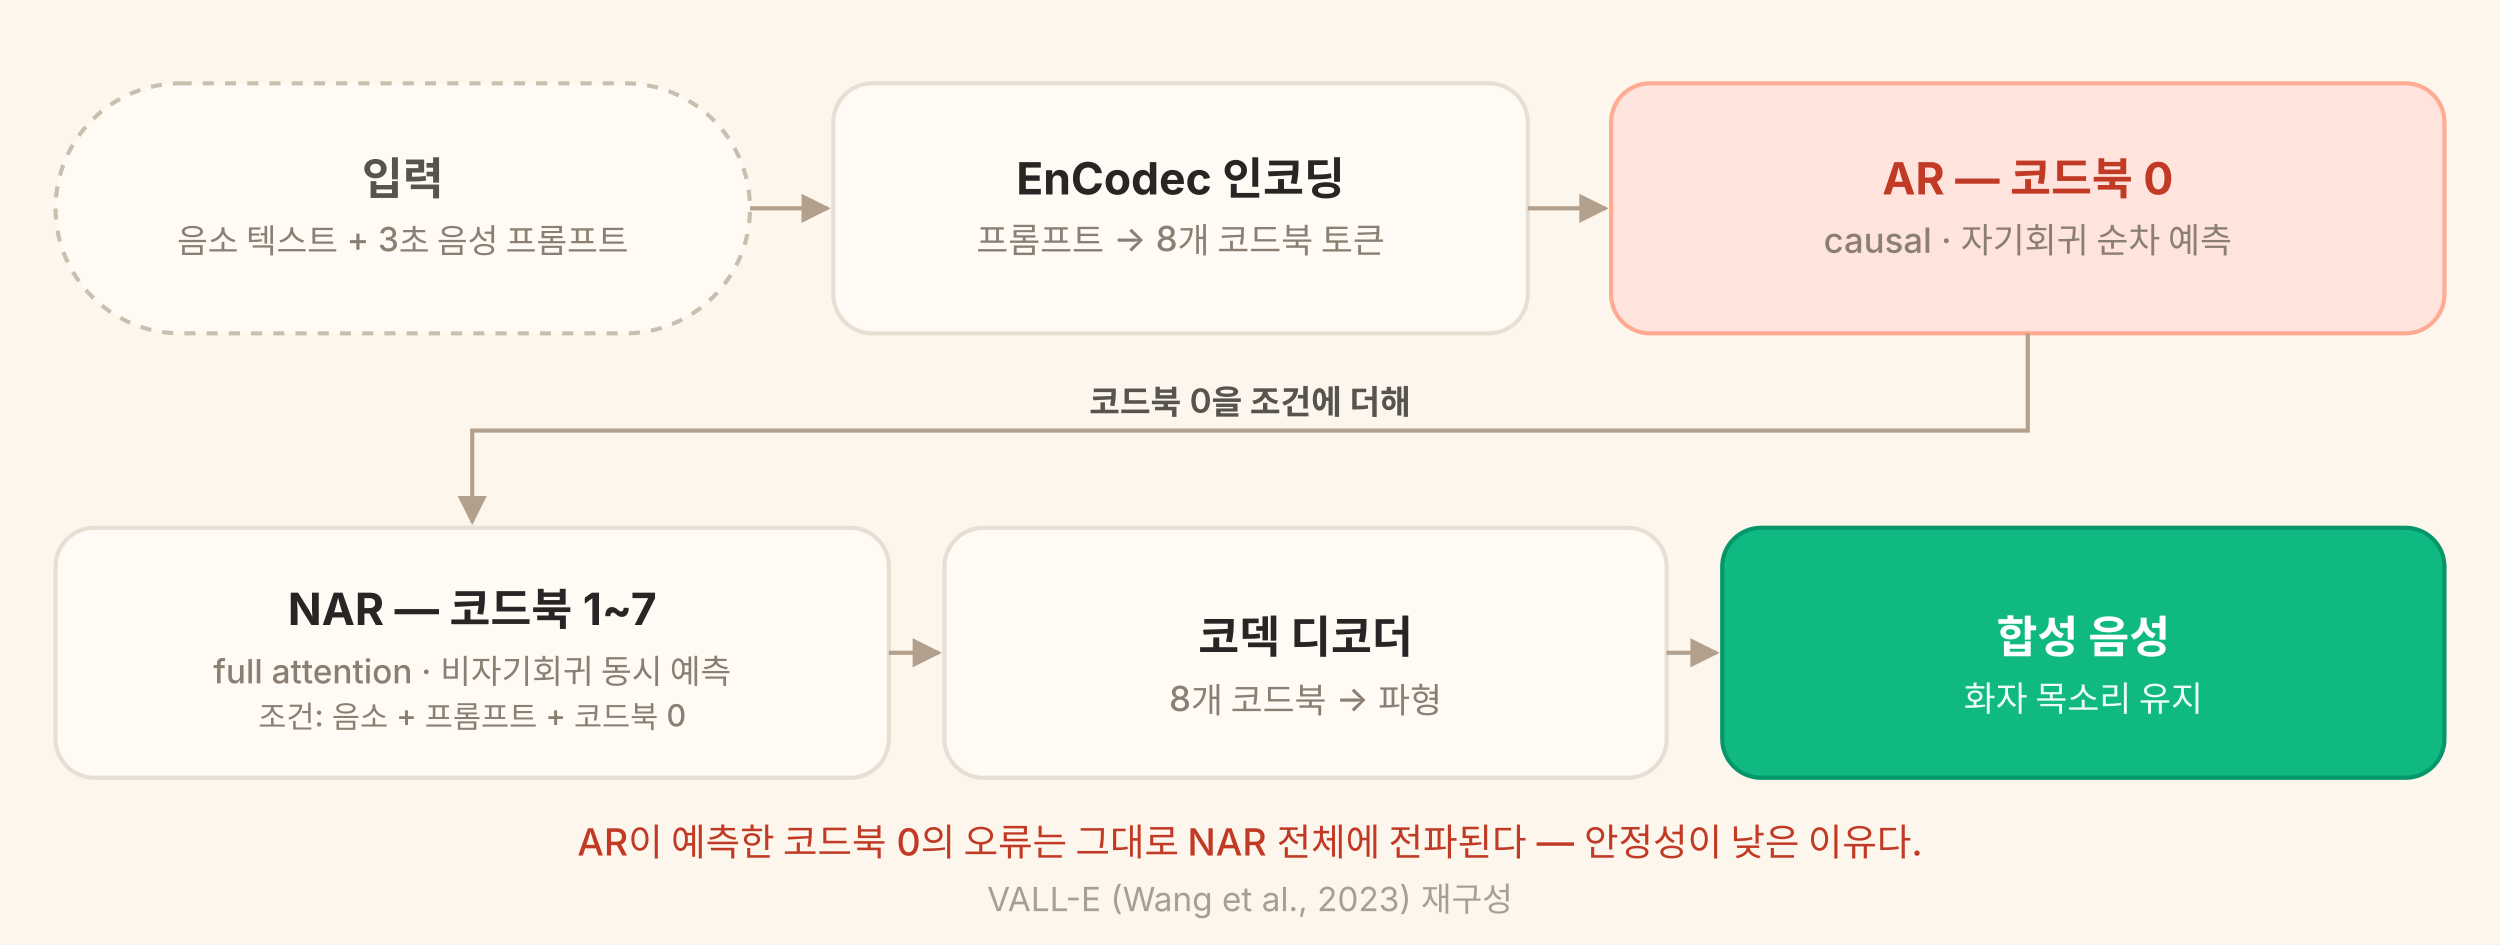
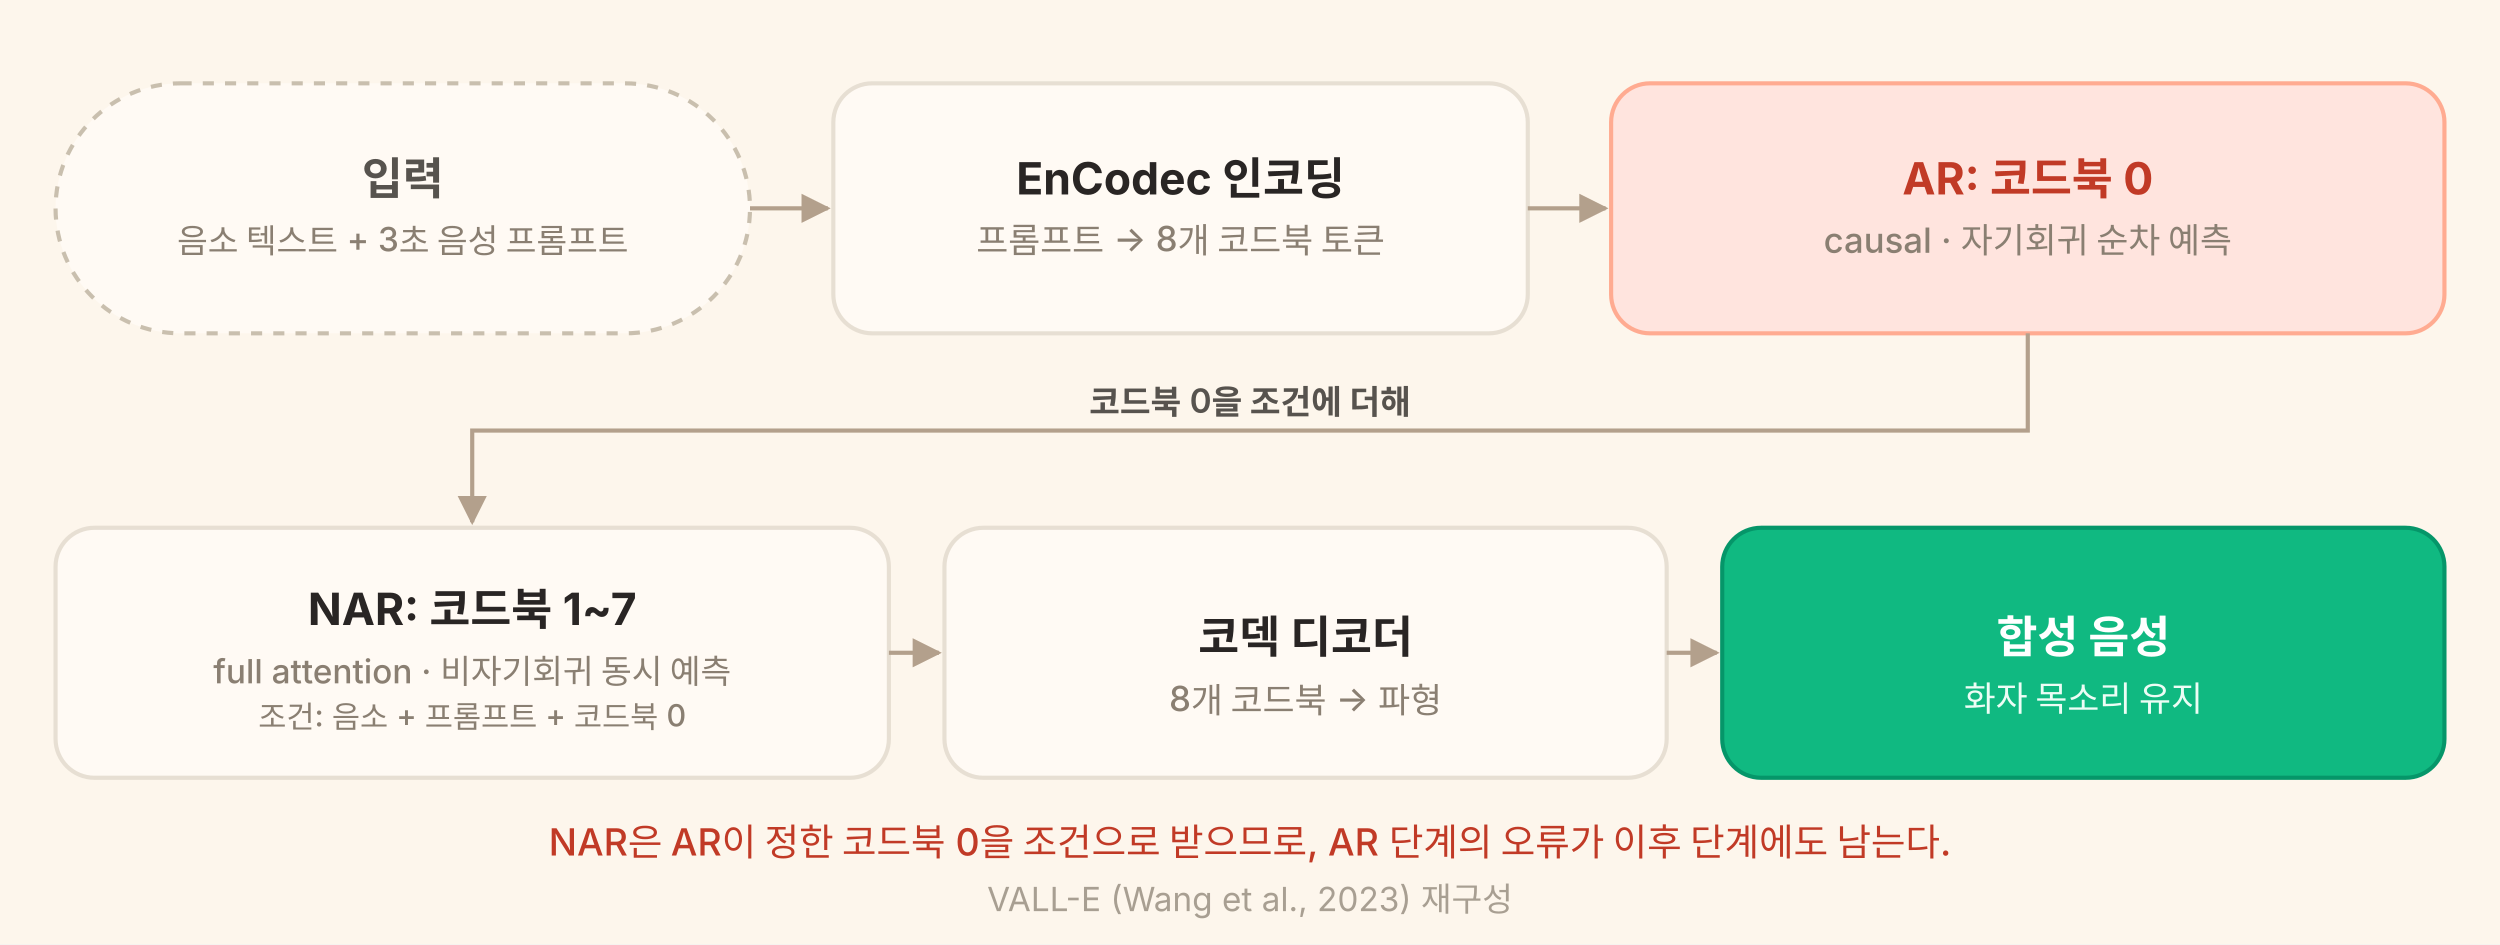
<svg xmlns="http://www.w3.org/2000/svg" viewBox="0 0 900 340" role="img" aria-labelledby="title desc" font-family="ui-sans-serif, system-ui, -apple-system, sans-serif">
  <rect x="0" y="0" width="900" height="340" fill="#fdf6ec" />
  <defs>
    <marker id="arrow" viewBox="0 0 10 10" refX="9" refY="5" markerWidth="7" markerHeight="7" orient="auto-start-reverse">
      <path d="M0,0 L10,5 L0,10 z" fill="#b3a08c" />
    </marker>
  </defs>
  <rect x="20" y="30" width="250" height="90" rx="45" fill="#fffaf4" stroke="#c9bfae" stroke-width="1.5" stroke-dasharray="4 4" />
  <text x="145" y="70" text-anchor="middle" font-size="16" font-weight="700" fill="#57534e">입력</text>
  <text x="145" y="91" text-anchor="middle" font-size="12" font-weight="500" fill="#8a7f72">음소 텍스트 + 3초 음성 프롬프트</text>
  <rect x="300" y="30" width="250" height="90" rx="14" fill="#fffaf4" stroke="#e7dfd3" stroke-width="1.5" />
  <text x="425" y="70" text-anchor="middle" font-size="16" font-weight="700" fill="#292524">EnCodec 인코딩</text>
  <text x="425" y="91" text-anchor="middle" font-size="12.5" font-weight="500" fill="#8a7f72">프롬프트 → 8개 코드북 토큰</text>
  <rect x="580" y="30" width="300" height="90" rx="14" fill="#ffe4de" stroke="#ffab91" stroke-width="1.5" />
-   <text x="730" y="70" text-anchor="middle" font-size="16" font-weight="700" fill="#c13a26">AR — 코드북 0</text>
+   <text x="730" y="70" text-anchor="middle" font-size="16" font-weight="700" fill="#c13a26">AR: 코드북 0</text>
  <text x="730" y="91" text-anchor="middle" font-size="12.5" font-weight="500" fill="#8a7f72">causal · 자기회귀 순차 예측</text>
  <line x1="270" y1="75" x2="298" y2="75" stroke="#b3a08c" stroke-width="1.5" marker-end="url(#arrow)" />
  <line x1="550" y1="75" x2="578" y2="75" stroke="#b3a08c" stroke-width="1.5" marker-end="url(#arrow)" />
  <path d="M 730 120 L 730 155 L 170 155 L 170 188" fill="none" stroke="#b3a08c" stroke-width="1.5" marker-end="url(#arrow)" />
  <text x="450" y="149" text-anchor="middle" font-size="12" font-weight="600" fill="#57534e">코드북 0을 조건에 더해</text>
  <rect x="20" y="190" width="300" height="90" rx="14" fill="#fffaf4" stroke="#e7dfd3" stroke-width="1.5" />
-   <text x="170" y="225" text-anchor="middle" font-size="16" font-weight="700" fill="#292524">NAR — 코드북 1~7</text>
+   <text x="170" y="225" text-anchor="middle" font-size="16" font-weight="700" fill="#292524">NAR: 코드북 1~7</text>
  <text x="170" y="246" text-anchor="middle" font-size="12" font-weight="500" fill="#8a7f72">full attention · 비자기회귀 동시 예측</text>
  <text x="170" y="262" text-anchor="middle" font-size="11" font-weight="500" fill="#8a7f72">조건: 음소 + 프롬프트 + 코드북 0</text>
  <rect x="340" y="190" width="260" height="90" rx="14" fill="#fffaf4" stroke="#e7dfd3" stroke-width="1.5" />
  <text x="470" y="235" text-anchor="middle" font-size="16" font-weight="700" fill="#292524">코덱 디코더</text>
  <text x="470" y="256" text-anchor="middle" font-size="12.5" font-weight="500" fill="#8a7f72">8개 코드북 → 파형</text>
  <rect x="620" y="190" width="260" height="90" rx="14" fill="#10b981" stroke="#059669" stroke-width="1.5" />
  <text x="750" y="235" text-anchor="middle" font-size="16" font-weight="700" fill="#ffffff">합성 음성</text>
  <text x="750" y="256" text-anchor="middle" font-size="12.5" font-weight="500" fill="#ecfdf5">화자 목소리 유지</text>
  <line x1="320" y1="235" x2="338" y2="235" stroke="#b3a08c" stroke-width="1.5" marker-end="url(#arrow)" />
  <line x1="600" y1="235" x2="618" y2="235" stroke="#b3a08c" stroke-width="1.5" marker-end="url(#arrow)" />
-   <text x="450" y="308" text-anchor="middle" font-size="13.5" font-weight="500" fill="#c13a26">AR이 예측한 코드북 0의 오류는 그대로 NAR 전체에 전파된다 — 안정성이 낮은 이유다.</text>
+   <text x="450" y="308" text-anchor="middle" font-size="13.5" font-weight="500" fill="#c13a26">NAR은 AR이 정한 코드북 0을 조건으로 받으므로, AR 단계의 오류가 이후 단계에도 남는다.</text>
  <text x="450" y="328" text-anchor="middle" font-size="12" fill="#a89f92">VALL-E (Wang et al., 2023) 재구성</text>
</svg>
